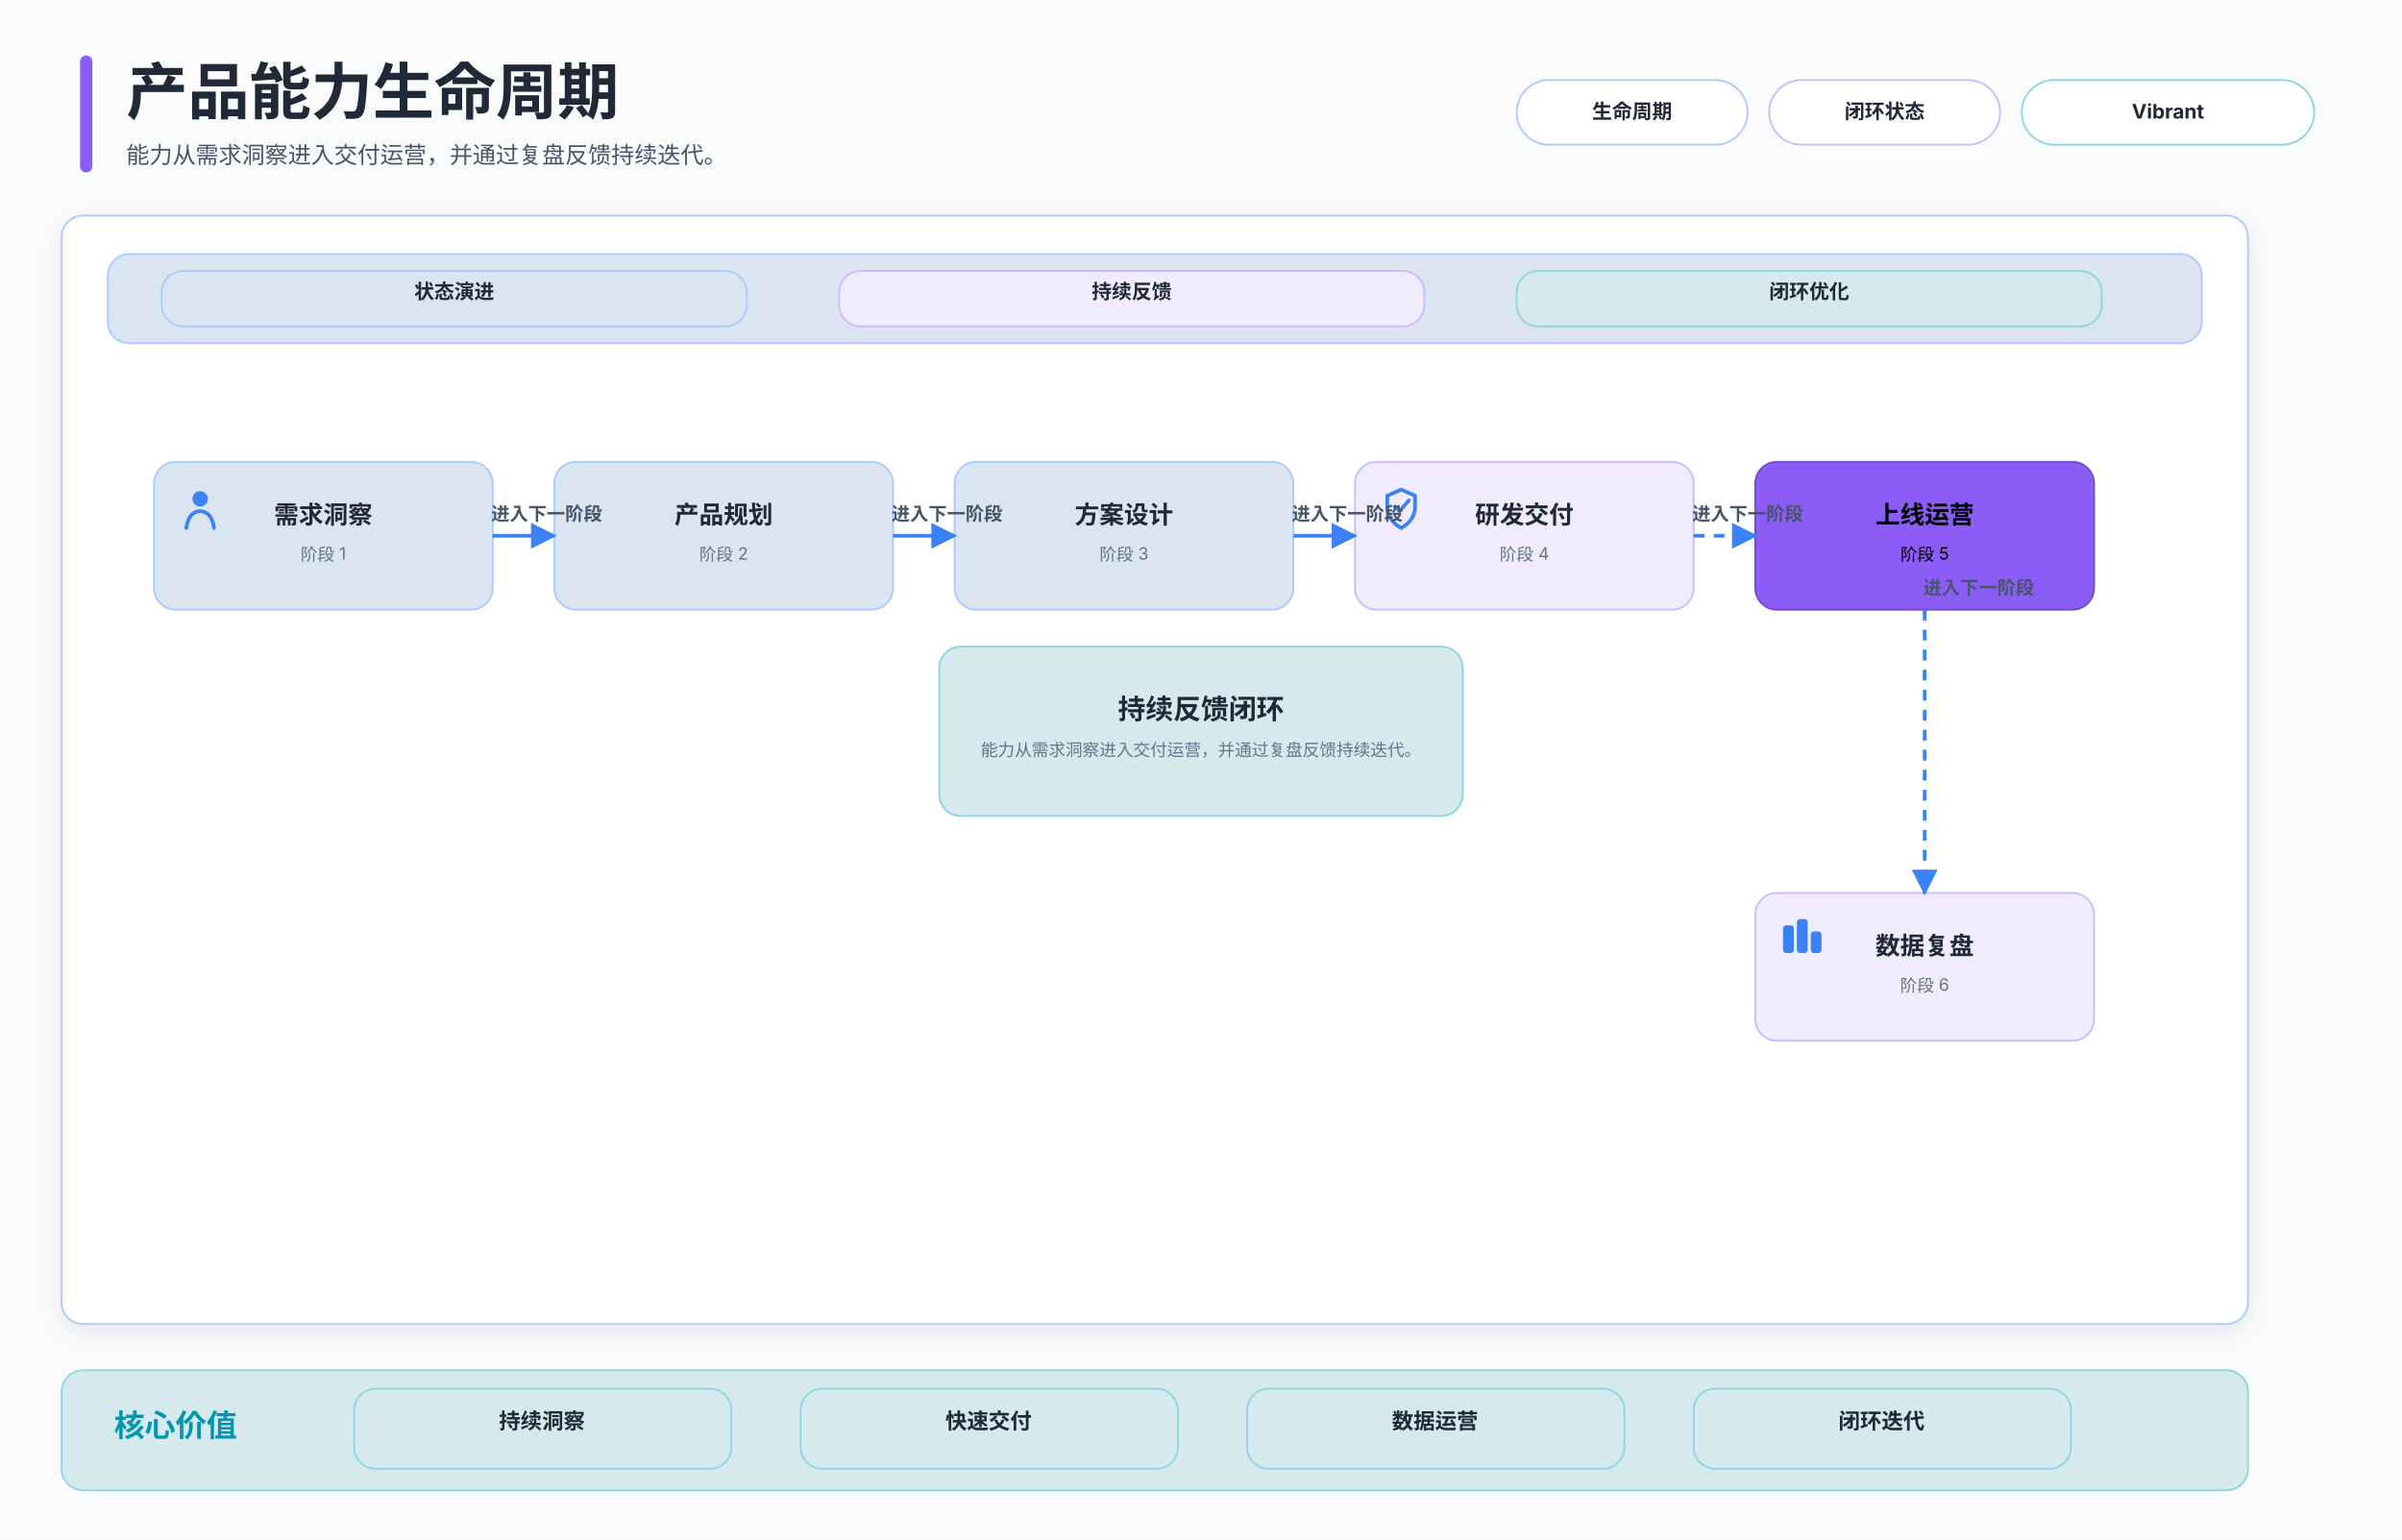
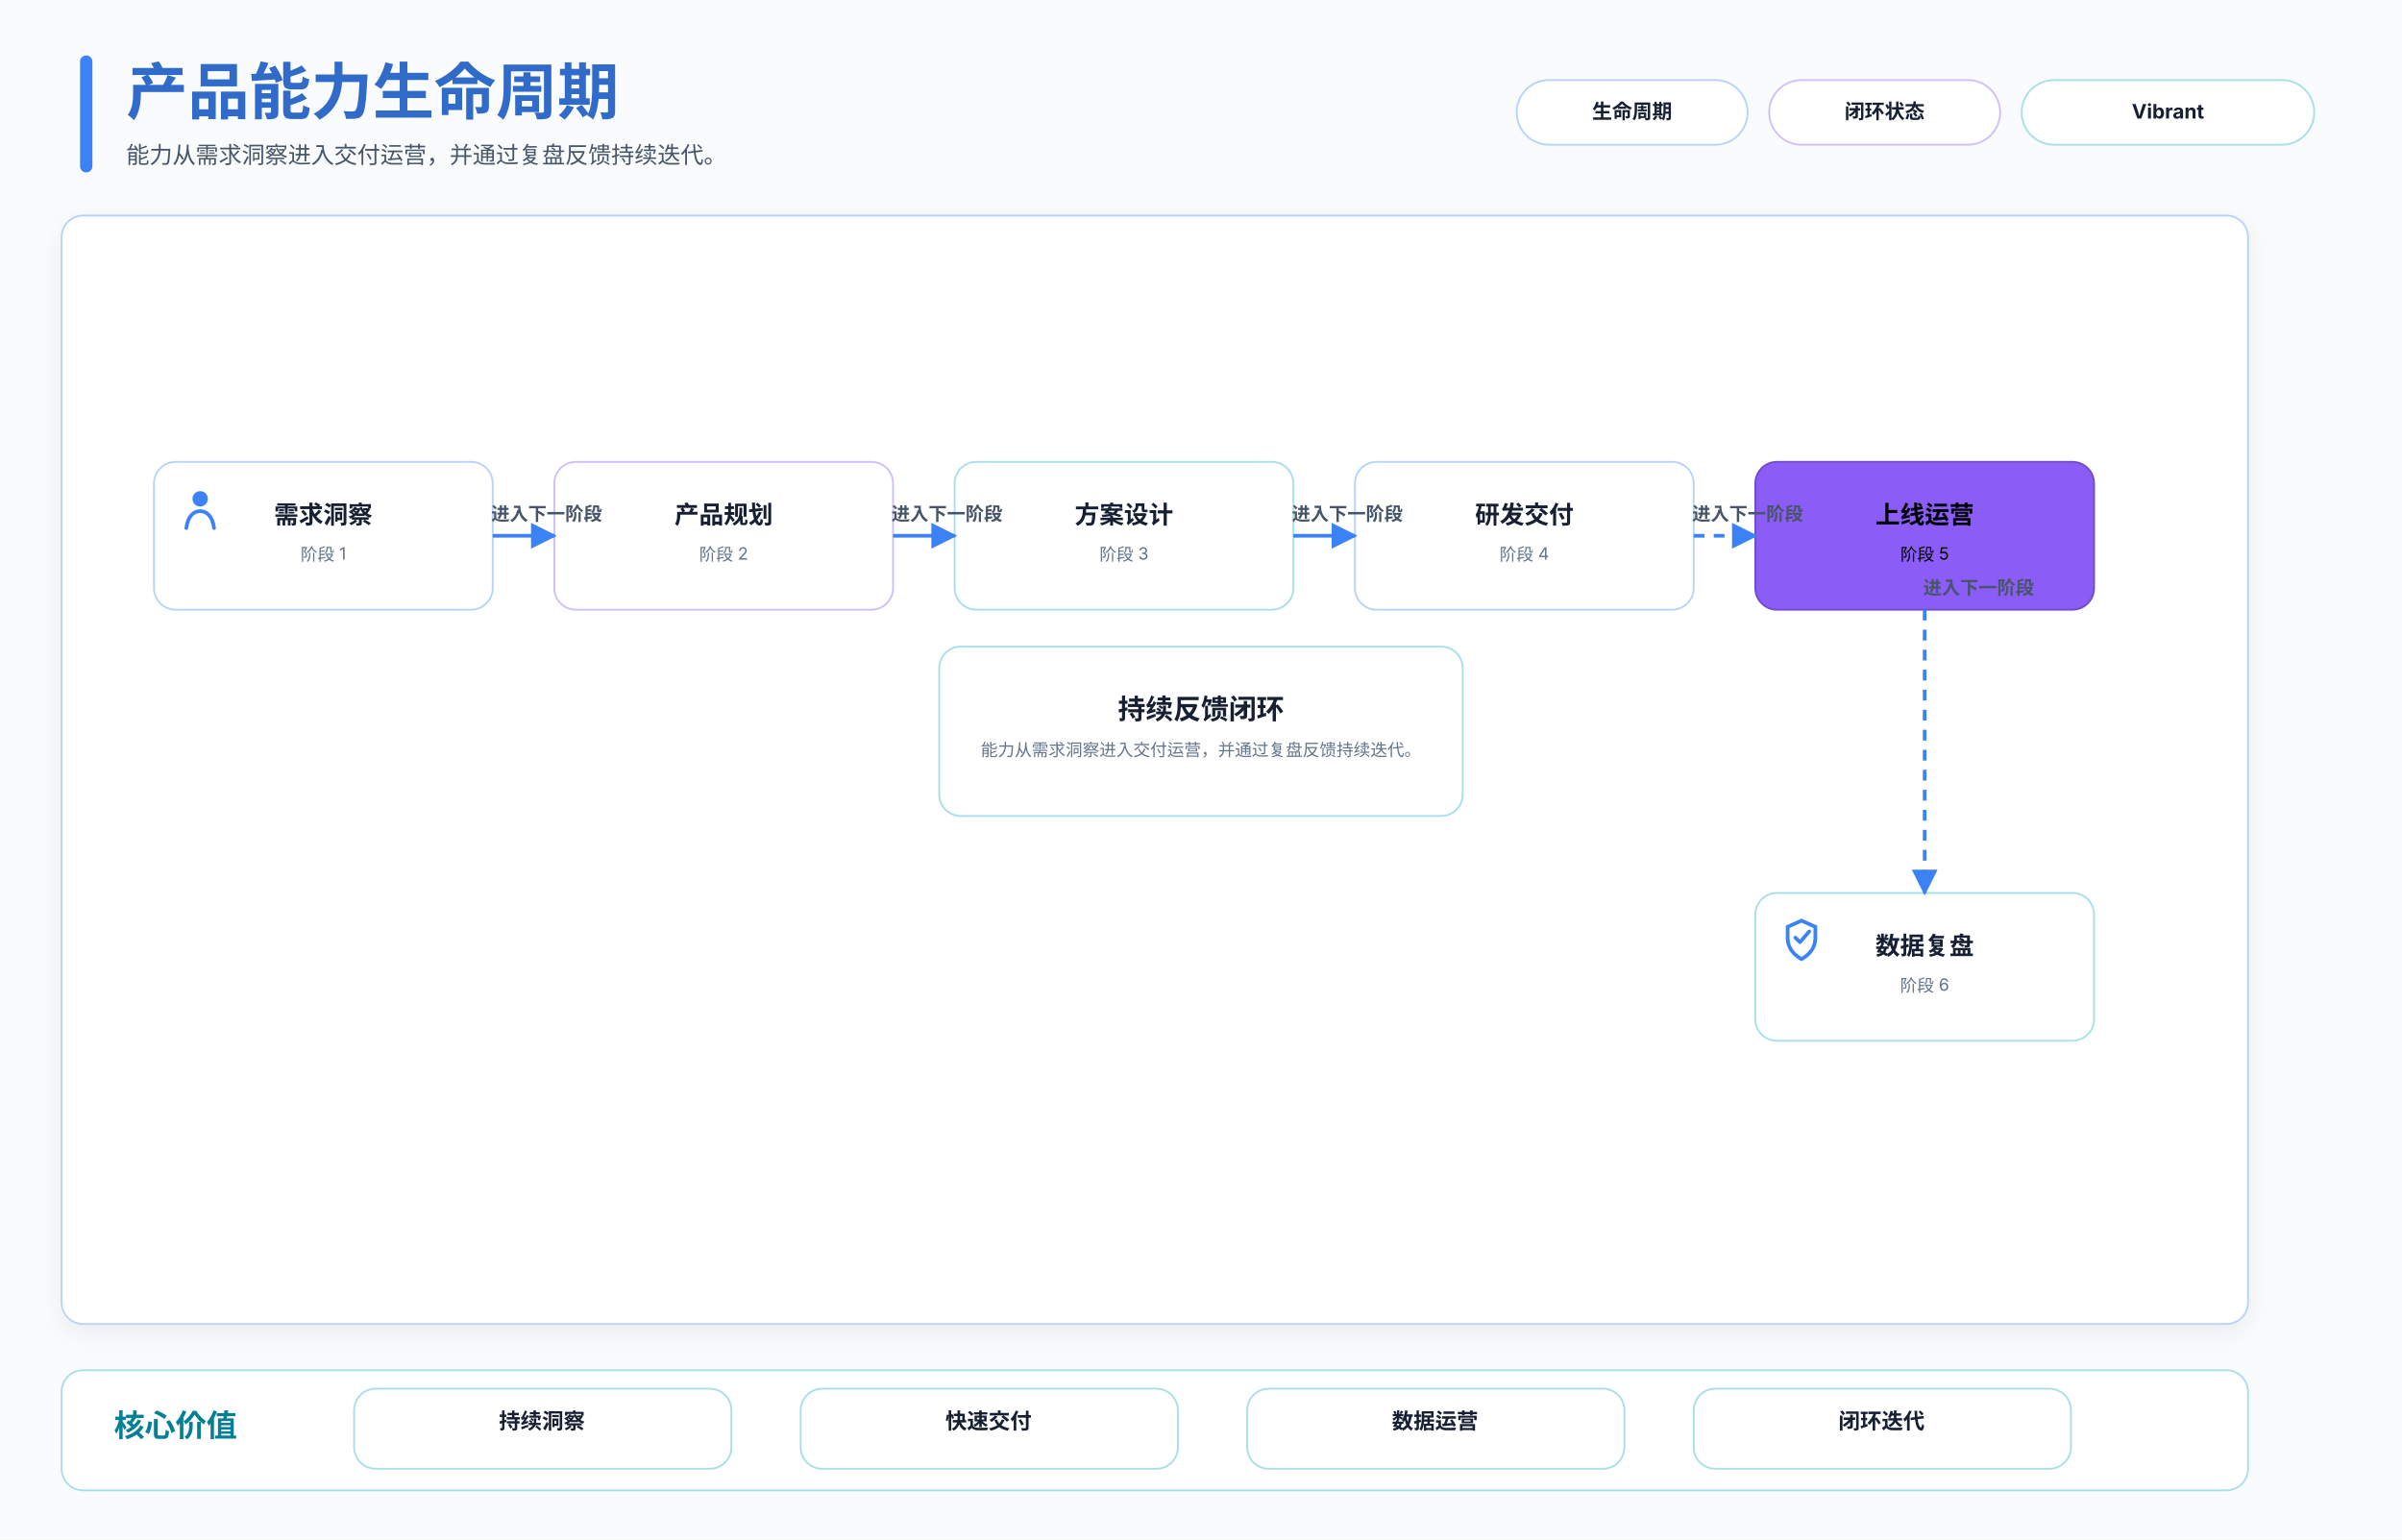
- <svg xmlns="http://www.w3.org/2000/svg" width="1560" height="1000" viewBox="0 0 1560 1000" role="img" aria-labelledby="title desc" font-family="Inter, Noto Sans SC, Microsoft YaHei, Arial, sans-serif" data-theme="vibrant" data-mode="light" data-layout="mixed-axis" data-dominant-axis="mixed" data-visual-contract="enterprise-v2" data-modules="focus-node footer-band top-band" data-generation="fresh-catalog-v1" data-diagram-type="lifecycle" data-spec-hash="66d775d0eb53044bd34815b4cc36c381bbd903c94c2e25518015a2117f8401e0">
+ <svg xmlns="http://www.w3.org/2000/svg" width="1560" height="1000" viewBox="0 0 1560 1000" role="img" aria-labelledby="title desc" font-family="Inter, Noto Sans SC, Microsoft YaHei, Arial, sans-serif" data-theme="vibrant" data-mode="light" data-layout="mixed-axis" data-dominant-axis="mixed" data-visual-contract="enterprise-v2" data-modules="focus-node footer-band" data-generation="fresh-catalog-v1" data-diagram-type="lifecycle" data-spec-hash="66d775d0eb53044bd34815b4cc36c381bbd903c94c2e25518015a2117f8401e0">
  <defs>
    <filter id="softShadow" x="-10%" y="-10%" width="120%" height="130%">
-       <feDropShadow dx="0" dy="5" stdDeviation="8" flood-color="#0F172A" flood-opacity="0.08" />
+       <feDropShadow dx="0" dy="5" stdDeviation="8" flood-color="#0F172A" flood-opacity="0.06" />
    </filter>
    <marker id="arrow" viewBox="0 0 10 10" refX="9" refY="5" markerWidth="7" markerHeight="7" orient="auto-start-reverse">
      <path d="M0 0l10 5-10 5z" fill="context-stroke" />
    </marker>
  </defs>
  <rect width="1560" height="1000" fill="#FAFBFC" />
-   <rect x="52" y="36" width="8" height="76" rx="4" fill="#8B5CF6" />
-   <text id="page-title" x="82" y="74" font-size="40" font-weight="700" text-anchor="start" fill="#1F2937" data-role="page-title">产品能力生命周期</text>
+   <rect x="52" y="36" width="8" height="76" rx="4" fill="#3B82F6" />
+   <text id="page-title" x="82" y="74" font-size="40" font-weight="700" text-anchor="start" fill="#306BCA" data-role="page-title">产品能力生命周期</text>
  <text id="subtitle" x="82" y="106" font-size="15" font-weight="400" text-anchor="start" fill="#475569">能力从需求洞察进入交付运营，并通过复盘反馈持续迭代。</text>
-   <rect x="985" y="52" width="150" height="42" rx="21" fill="#FFFFFF" stroke="#ADCAFB" stroke-width="1.2" />
-   <text id="badge-0" x="1060" y="77" font-size="13" font-weight="700" text-anchor="middle" fill="#1F2937">生命周期</text>
-   <rect x="1149" y="52" width="150" height="42" rx="21" fill="#FFFFFF" stroke="#CEBBFB" stroke-width="1.2" />
-   <text id="badge-1" x="1224" y="77" font-size="13" font-weight="700" text-anchor="middle" fill="#1F2937">闭环状态</text>
-   <rect x="1313" y="52" width="190" height="42" rx="21" fill="#FFFFFF" stroke="#8ED5E1" stroke-width="1.2" />
-   <text id="badge-2" x="1408" y="77" font-size="13" font-weight="700" text-anchor="middle" fill="#1F2937">Vibrant</text>
-   <rect id="main-shell" x="40" y="140" width="1420" height="720" rx="14" fill="#FFFFFF" stroke="#ADCAFB" stroke-width="1.2" data-role="region" data-color-role="group" data-visual-role="canvas" filter="url(#softShadow)" />
-   <rect id="top-band" x="70" y="165" width="1360" height="58" rx="14" fill="#DBE4F1" stroke="#ADCAFB" stroke-width="1.2" data-role="region" data-color-role="axis-main" data-module="top-band" />
-   <rect id="top-chip-0" x="105" y="176" width="380" height="36" rx="14" fill="#DBE4F1" stroke="#ADCAFB" stroke-width="1.2" data-role="node" data-color-role="axis-main" />
-   <text x="295" y="194" font-size="13" font-weight="700" text-anchor="middle" fill="#1F2937">状态演进</text>
-   <rect id="top-chip-1" x="545" y="176" width="380" height="36" rx="14" fill="#F1EBFE" stroke="#CEBBFB" stroke-width="1.2" data-role="node" data-color-role="axis-cross" />
-   <text x="735" y="194" font-size="13" font-weight="700" text-anchor="middle" fill="#1F2937">持续反馈</text>
-   <rect id="top-chip-2" x="985" y="176" width="380" height="36" rx="14" fill="#D6EAEE" stroke="#8ED5E1" stroke-width="1.2" data-role="node" data-color-role="data-flow" />
-   <text x="1175" y="194" font-size="13" font-weight="700" text-anchor="middle" fill="#1F2937">闭环优化</text>
-   <rect id="footer-band" x="40" y="890" width="1420" height="78" rx="14" fill="#D6EAEE" stroke="#8ED5E1" stroke-width="1.2" data-role="region" data-color-role="data-flow" data-module="footer-band" />
-   <rect id="footer-0" x="230" y="902" width="245" height="52" rx="14" fill="#D6EAEE" stroke="#8ED5E1" stroke-width="1.2" data-role="node" data-color-role="data-flow" />
-   <text x="352" y="928" font-size="14" font-weight="700" text-anchor="middle" fill="#1F2937">持续洞察</text>
-   <rect id="footer-1" x="520" y="902" width="245" height="52" rx="14" fill="#D6EAEE" stroke="#8ED5E1" stroke-width="1.2" data-role="node" data-color-role="data-flow" />
-   <text x="642" y="928" font-size="14" font-weight="700" text-anchor="middle" fill="#1F2937">快速交付</text>
-   <rect id="footer-2" x="810" y="902" width="245" height="52" rx="14" fill="#D6EAEE" stroke="#8ED5E1" stroke-width="1.2" data-role="node" data-color-role="data-flow" />
-   <text x="932" y="928" font-size="14" font-weight="700" text-anchor="middle" fill="#1F2937">数据运营</text>
-   <rect id="footer-3" x="1100" y="902" width="245" height="52" rx="14" fill="#D6EAEE" stroke="#8ED5E1" stroke-width="1.2" data-role="node" data-color-role="data-flow" />
-   <text x="1222" y="928" font-size="14" font-weight="700" text-anchor="middle" fill="#1F2937">闭环迭代</text>
-   <rect id="cycle-0" x="100" y="300" width="220" height="96" rx="14" fill="#DBE4F1" stroke="#ADCAFB" stroke-width="1.2" data-role="node" data-color-role="axis-main" />
-   <text x="210" y="340" font-size="16" font-weight="700" text-anchor="middle" fill="#1F2937">需求洞察</text>
-   <text x="210" y="364" font-size="11" data-text-role="auxiliary" text-anchor="middle" fill="#64748B">阶段 1</text>
-   <rect id="cycle-1" x="360" y="300" width="220" height="96" rx="14" fill="#DBE4F1" stroke="#ADCAFB" stroke-width="1.2" data-role="node" data-color-role="axis-main" />
-   <text x="470" y="340" font-size="16" font-weight="700" text-anchor="middle" fill="#1F2937">产品规划</text>
-   <text x="470" y="364" font-size="11" data-text-role="auxiliary" text-anchor="middle" fill="#64748B">阶段 2</text>
-   <rect id="cycle-2" x="620" y="300" width="220" height="96" rx="14" fill="#DBE4F1" stroke="#ADCAFB" stroke-width="1.2" data-role="node" data-color-role="axis-main" />
-   <text x="730" y="340" font-size="16" font-weight="700" text-anchor="middle" fill="#1F2937">方案设计</text>
-   <text x="730" y="364" font-size="11" data-text-role="auxiliary" text-anchor="middle" fill="#64748B">阶段 3</text>
-   <rect id="cycle-3" x="880" y="300" width="220" height="96" rx="14" fill="#F1EBFE" stroke="#CEBBFB" stroke-width="1.2" data-role="node" data-color-role="axis-cross" />
-   <text x="990" y="340" font-size="16" font-weight="700" text-anchor="middle" fill="#1F2937">研发交付</text>
-   <text x="990" y="364" font-size="11" data-text-role="auxiliary" text-anchor="middle" fill="#64748B">阶段 4</text>
-   <rect id="cycle-4" x="1140" y="300" width="220" height="96" rx="14" fill="#8B5CF6" stroke="#724BCA" stroke-width="1.2" data-role="node" data-color-role="focus" data-visual-role="focus" data-module="focus-node" />
-   <text x="1250" y="340" font-size="16" font-weight="700" text-anchor="middle" fill="#000000">上线运营</text>
-   <text x="1250" y="364" font-size="11" data-text-role="auxiliary" text-anchor="middle" fill="#000000">阶段 5</text>
-   <rect id="cycle-5" x="1140" y="580" width="220" height="96" rx="14" fill="#F1EBFE" stroke="#CEBBFB" stroke-width="1.2" data-role="node" data-color-role="axis-cross" />
-   <text x="1250" y="620" font-size="16" font-weight="700" text-anchor="middle" fill="#1F2937">数据复盘</text>
-   <text x="1250" y="644" font-size="11" data-text-role="auxiliary" text-anchor="middle" fill="#64748B">阶段 6</text>
-   <rect id="cycle-center" x="610" y="420" width="340" height="110" rx="14" fill="#D6EAEE" stroke="#8ED5E1" stroke-width="1.2" data-role="region" data-color-role="data-flow" />
-   <text x="780" y="467" font-size="18" font-weight="700" text-anchor="middle" fill="#1F2937">持续反馈闭环</text>
-   <text x="780" y="491" font-size="11" data-text-role="auxiliary" text-anchor="middle" fill="#64748B">能力从需求洞察进入交付运营，并通过复盘反馈持续迭代。</text>
-   <text id="footer-title" x="74" y="933" font-size="20" font-weight="700" text-anchor="start" fill="#0595AE">核心价值</text>
+   <rect x="985" y="52" width="150" height="42" rx="21" fill="#FFFFFF" stroke="#B8D3FA" stroke-width="1.2" />
+   <text id="badge-0" x="1060" y="77" font-size="13" font-weight="700" text-anchor="middle" fill="#172033">生命周期</text>
+   <rect x="1149" y="52" width="150" height="42" rx="21" fill="#FFFFFF" stroke="#D2BFFA" stroke-width="1.2" />
+   <text id="badge-1" x="1224" y="77" font-size="13" font-weight="700" text-anchor="middle" fill="#172033">闭环状态</text>
+   <rect x="1313" y="52" width="190" height="42" rx="21" fill="#FFFFFF" stroke="#A9DFE9" stroke-width="1.2" />
+   <text id="badge-2" x="1408" y="77" font-size="13" font-weight="700" text-anchor="middle" fill="#172033">Vibrant</text>
+   <rect id="main-shell" x="40" y="140" width="1420" height="720" rx="14" fill="#FFFFFF" stroke="#B8D3FA" stroke-width="1.2" data-font-color="#172033" data-role="region" data-color-role="group" data-visual-role="canvas" filter="url(#softShadow)" />
+   <rect id="footer-band" x="40" y="890" width="1420" height="78" rx="14" fill="#FFFFFF" stroke="#A9DFE9" stroke-width="1.2" data-font-color="#172033" data-role="region" data-color-role="data-flow" data-module="footer-band" />
+   <rect id="footer-0" x="230" y="902" width="245" height="52" rx="14" fill="#FFFFFF" stroke="#A9DFE9" stroke-width="1.2" data-font-color="#172033" data-role="node" data-color-role="data-flow" />
+   <text id="footer-0-label" x="352" y="928" font-size="14" font-weight="700" text-anchor="middle" fill="#172033">持续洞察</text>
+   <rect id="footer-1" x="520" y="902" width="245" height="52" rx="14" fill="#FFFFFF" stroke="#A9DFE9" stroke-width="1.2" data-font-color="#172033" data-role="node" data-color-role="data-flow" />
+   <text id="footer-1-label" x="642" y="928" font-size="14" font-weight="700" text-anchor="middle" fill="#172033">快速交付</text>
+   <rect id="footer-2" x="810" y="902" width="245" height="52" rx="14" fill="#FFFFFF" stroke="#A9DFE9" stroke-width="1.2" data-font-color="#172033" data-role="node" data-color-role="data-flow" />
+   <text id="footer-2-label" x="932" y="928" font-size="14" font-weight="700" text-anchor="middle" fill="#172033">数据运营</text>
+   <rect id="footer-3" x="1100" y="902" width="245" height="52" rx="14" fill="#FFFFFF" stroke="#A9DFE9" stroke-width="1.2" data-font-color="#172033" data-role="node" data-color-role="data-flow" />
+   <text id="footer-3-label" x="1222" y="928" font-size="14" font-weight="700" text-anchor="middle" fill="#172033">闭环迭代</text>
+   <rect id="cycle-0" x="100" y="300" width="220" height="96" rx="14" fill="#FFFFFF" stroke="#B8D3FA" stroke-width="1.2" data-font-color="#172033" data-role="node" data-color-role="axis-main" />
+   <text id="cycle-0-label" x="210" y="340" font-size="16" font-weight="700" text-anchor="middle" fill="#172033">需求洞察</text>
+   <text id="cycle-0-sublabel" x="210" y="364" font-size="11" data-text-role="auxiliary" text-anchor="middle" fill="#64748B">阶段 1</text>
+   <rect id="cycle-1" x="360" y="300" width="220" height="96" rx="14" fill="#FFFFFF" stroke="#D2BFFA" stroke-width="1.2" data-font-color="#172033" data-role="node" data-color-role="axis-cross" />
+   <text id="cycle-1-label" x="470" y="340" font-size="16" font-weight="700" text-anchor="middle" fill="#172033">产品规划</text>
+   <text id="cycle-1-sublabel" x="470" y="364" font-size="11" data-text-role="auxiliary" text-anchor="middle" fill="#64748B">阶段 2</text>
+   <rect id="cycle-2" x="620" y="300" width="220" height="96" rx="14" fill="#FFFFFF" stroke="#A9DFE9" stroke-width="1.2" data-font-color="#172033" data-role="node" data-color-role="data-flow" />
+   <text id="cycle-2-label" x="730" y="340" font-size="16" font-weight="700" text-anchor="middle" fill="#172033">方案设计</text>
+   <text id="cycle-2-sublabel" x="730" y="364" font-size="11" data-text-role="auxiliary" text-anchor="middle" fill="#64748B">阶段 3</text>
+   <rect id="cycle-3" x="880" y="300" width="220" height="96" rx="14" fill="#FFFFFF" stroke="#B8D3FA" stroke-width="1.2" data-font-color="#172033" data-role="node" data-color-role="axis-main" />
+   <text id="cycle-3-label" x="990" y="340" font-size="16" font-weight="700" text-anchor="middle" fill="#172033">研发交付</text>
+   <text id="cycle-3-sublabel" x="990" y="364" font-size="11" data-text-role="auxiliary" text-anchor="middle" fill="#64748B">阶段 4</text>
+   <rect id="cycle-4" x="1140" y="300" width="220" height="96" rx="14" fill="#8B5CF6" stroke="#724BCA" stroke-width="1.2" data-font-color="#000000" data-role="node" data-color-role="focus" data-visual-role="focus" data-module="focus-node" />
+   <text id="cycle-4-label" x="1250" y="340" font-size="16" font-weight="700" text-anchor="middle" fill="#000000">上线运营</text>
+   <text id="cycle-4-sublabel" x="1250" y="364" font-size="11" data-text-role="auxiliary" text-anchor="middle" fill="#000000">阶段 5</text>
+   <rect id="cycle-5" x="1140" y="580" width="220" height="96" rx="14" fill="#FFFFFF" stroke="#A9DFE9" stroke-width="1.2" data-font-color="#172033" data-role="node" data-color-role="data-flow" />
+   <text id="cycle-5-label" x="1250" y="620" font-size="16" font-weight="700" text-anchor="middle" fill="#172033">数据复盘</text>
+   <text id="cycle-5-sublabel" x="1250" y="644" font-size="11" data-text-role="auxiliary" text-anchor="middle" fill="#64748B">阶段 6</text>
+   <rect id="cycle-center" x="610" y="420" width="340" height="110" rx="14" fill="#FFFFFF" stroke="#A9DFE9" stroke-width="1.2" data-font-color="#172033" data-role="region" data-color-role="data-flow" />
+   <text id="cycle-center-label" x="780" y="467" font-size="18" font-weight="700" text-anchor="middle" fill="#172033">持续反馈闭环</text>
+   <text id="cycle-center-sublabel" x="780" y="491" font-size="11" data-text-role="auxiliary" text-anchor="middle" fill="#64748B">能力从需求洞察进入交付运营，并通过复盘反馈持续迭代。</text>
+   <text id="footer-title" x="74" y="933" font-size="20" font-weight="700" text-anchor="start" fill="#047F94">核心价值</text>
  <g id="cycle-icon-0" data-role="icon" data-color-role="axis-main" fill="#3B82F6">
    <circle cx="130" cy="324" r="5" />
    <path d="M121 343c1-8 5-11 9-11s8 3 9 11" fill="none" stroke="#3B82F6" stroke-width="2.4" stroke-linecap="round" />
  </g>
-   <g id="cycle-icon-3" data-role="icon" data-color-role="axis-main" fill="#3B82F6">
-     <path d="M910 318l9 4v7c0 7-4 11-9 14-5-3-9-7-9-14V322z" fill="none" stroke="#3B82F6" stroke-width="2.4" />
-     <path d="M906 329l3 3 6-7" fill="none" stroke="#3B82F6" stroke-width="2.4" stroke-linecap="round" stroke-linejoin="round" />
-   </g>
  <g id="cycle-icon-5" data-role="icon" data-color-role="axis-main" fill="#3B82F6">
-     <rect x="1158" y="601" width="7" height="18" rx="2" />
-     <rect x="1167" y="597" width="7" height="22" rx="2" />
-     <rect x="1176" y="605" width="7" height="14" rx="2" />
+     <path d="M1170 598l9 4v7c0 7-4 11-9 14-5-3-9-7-9-14V602z" fill="none" stroke="#3B82F6" stroke-width="2.4" />
+     <path d="M1166 609l3 3 6-7" fill="none" stroke="#3B82F6" stroke-width="2.4" stroke-linecap="round" stroke-linejoin="round" />
  </g>
  <line id="cycle-edge-1" data-role="edge" data-color-role="connector" x1="320" y1="348" x2="360" y2="348" stroke="#3B82F6" stroke-width="2.4" marker-end="url(#arrow)" />
  <text id="cycle-edge-1-label" x="355" y="338" font-size="12" font-weight="700" text-anchor="middle" fill="#475569">进入下一阶段</text>
  <line id="cycle-edge-2" data-role="edge" data-color-role="connector" x1="580" y1="348" x2="620" y2="348" stroke="#3B82F6" stroke-width="2.4" marker-end="url(#arrow)" />
  <text id="cycle-edge-2-label" x="615" y="338" font-size="12" font-weight="700" text-anchor="middle" fill="#475569">进入下一阶段</text>
  <line id="cycle-edge-3" data-role="edge" data-color-role="connector" x1="840" y1="348" x2="880" y2="348" stroke="#3B82F6" stroke-width="2.4" marker-end="url(#arrow)" />
  <text id="cycle-edge-3-label" x="875" y="338" font-size="12" font-weight="700" text-anchor="middle" fill="#475569">进入下一阶段</text>
  <line id="cycle-edge-4" data-role="edge" data-color-role="connector" x1="1100" y1="348" x2="1140" y2="348" stroke="#3B82F6" stroke-width="2.4" stroke-dasharray="7 6" marker-end="url(#arrow)" />
  <text id="cycle-edge-4-label" x="1135" y="338" font-size="12" font-weight="700" text-anchor="middle" fill="#475569">进入下一阶段</text>
  <line id="cycle-edge-5" data-role="edge" data-color-role="connector" x1="1250" y1="396" x2="1250" y2="580" stroke="#3B82F6" stroke-width="2.4" stroke-dasharray="7 6" marker-end="url(#arrow)" />
  <text id="cycle-edge-5-label" x="1285" y="386" font-size="12" font-weight="700" text-anchor="middle" fill="#475569">进入下一阶段</text>
</svg>
